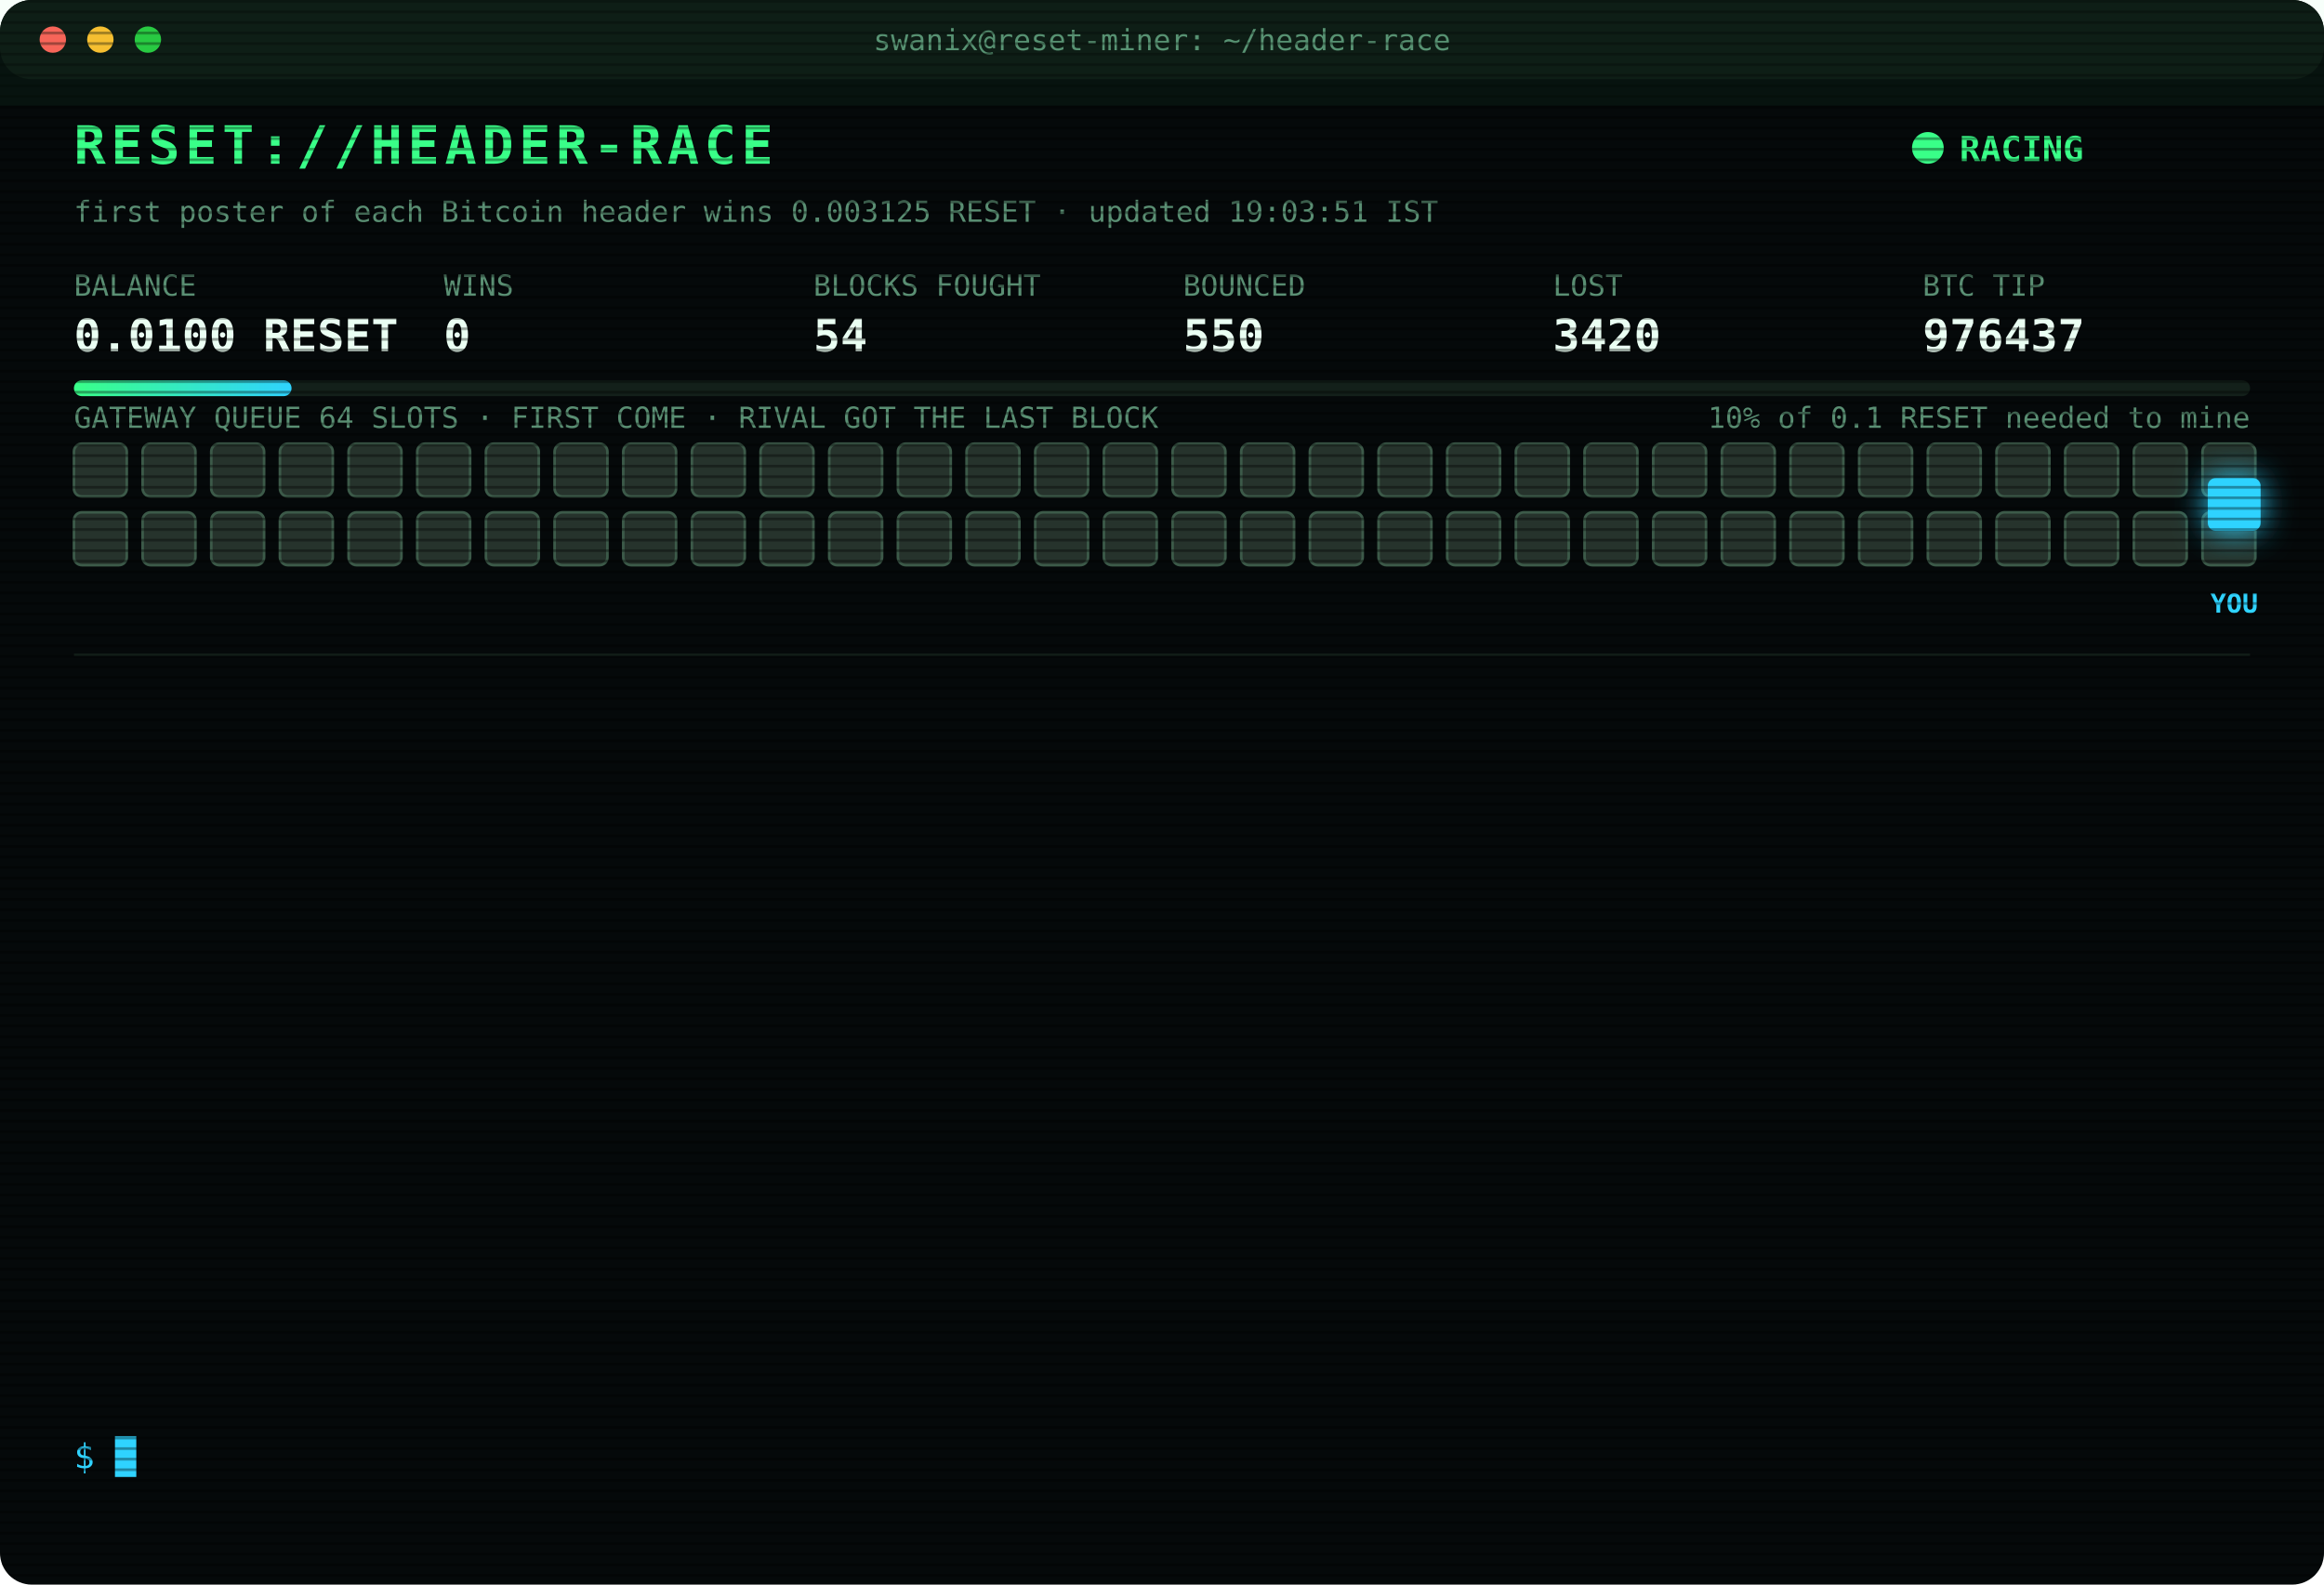
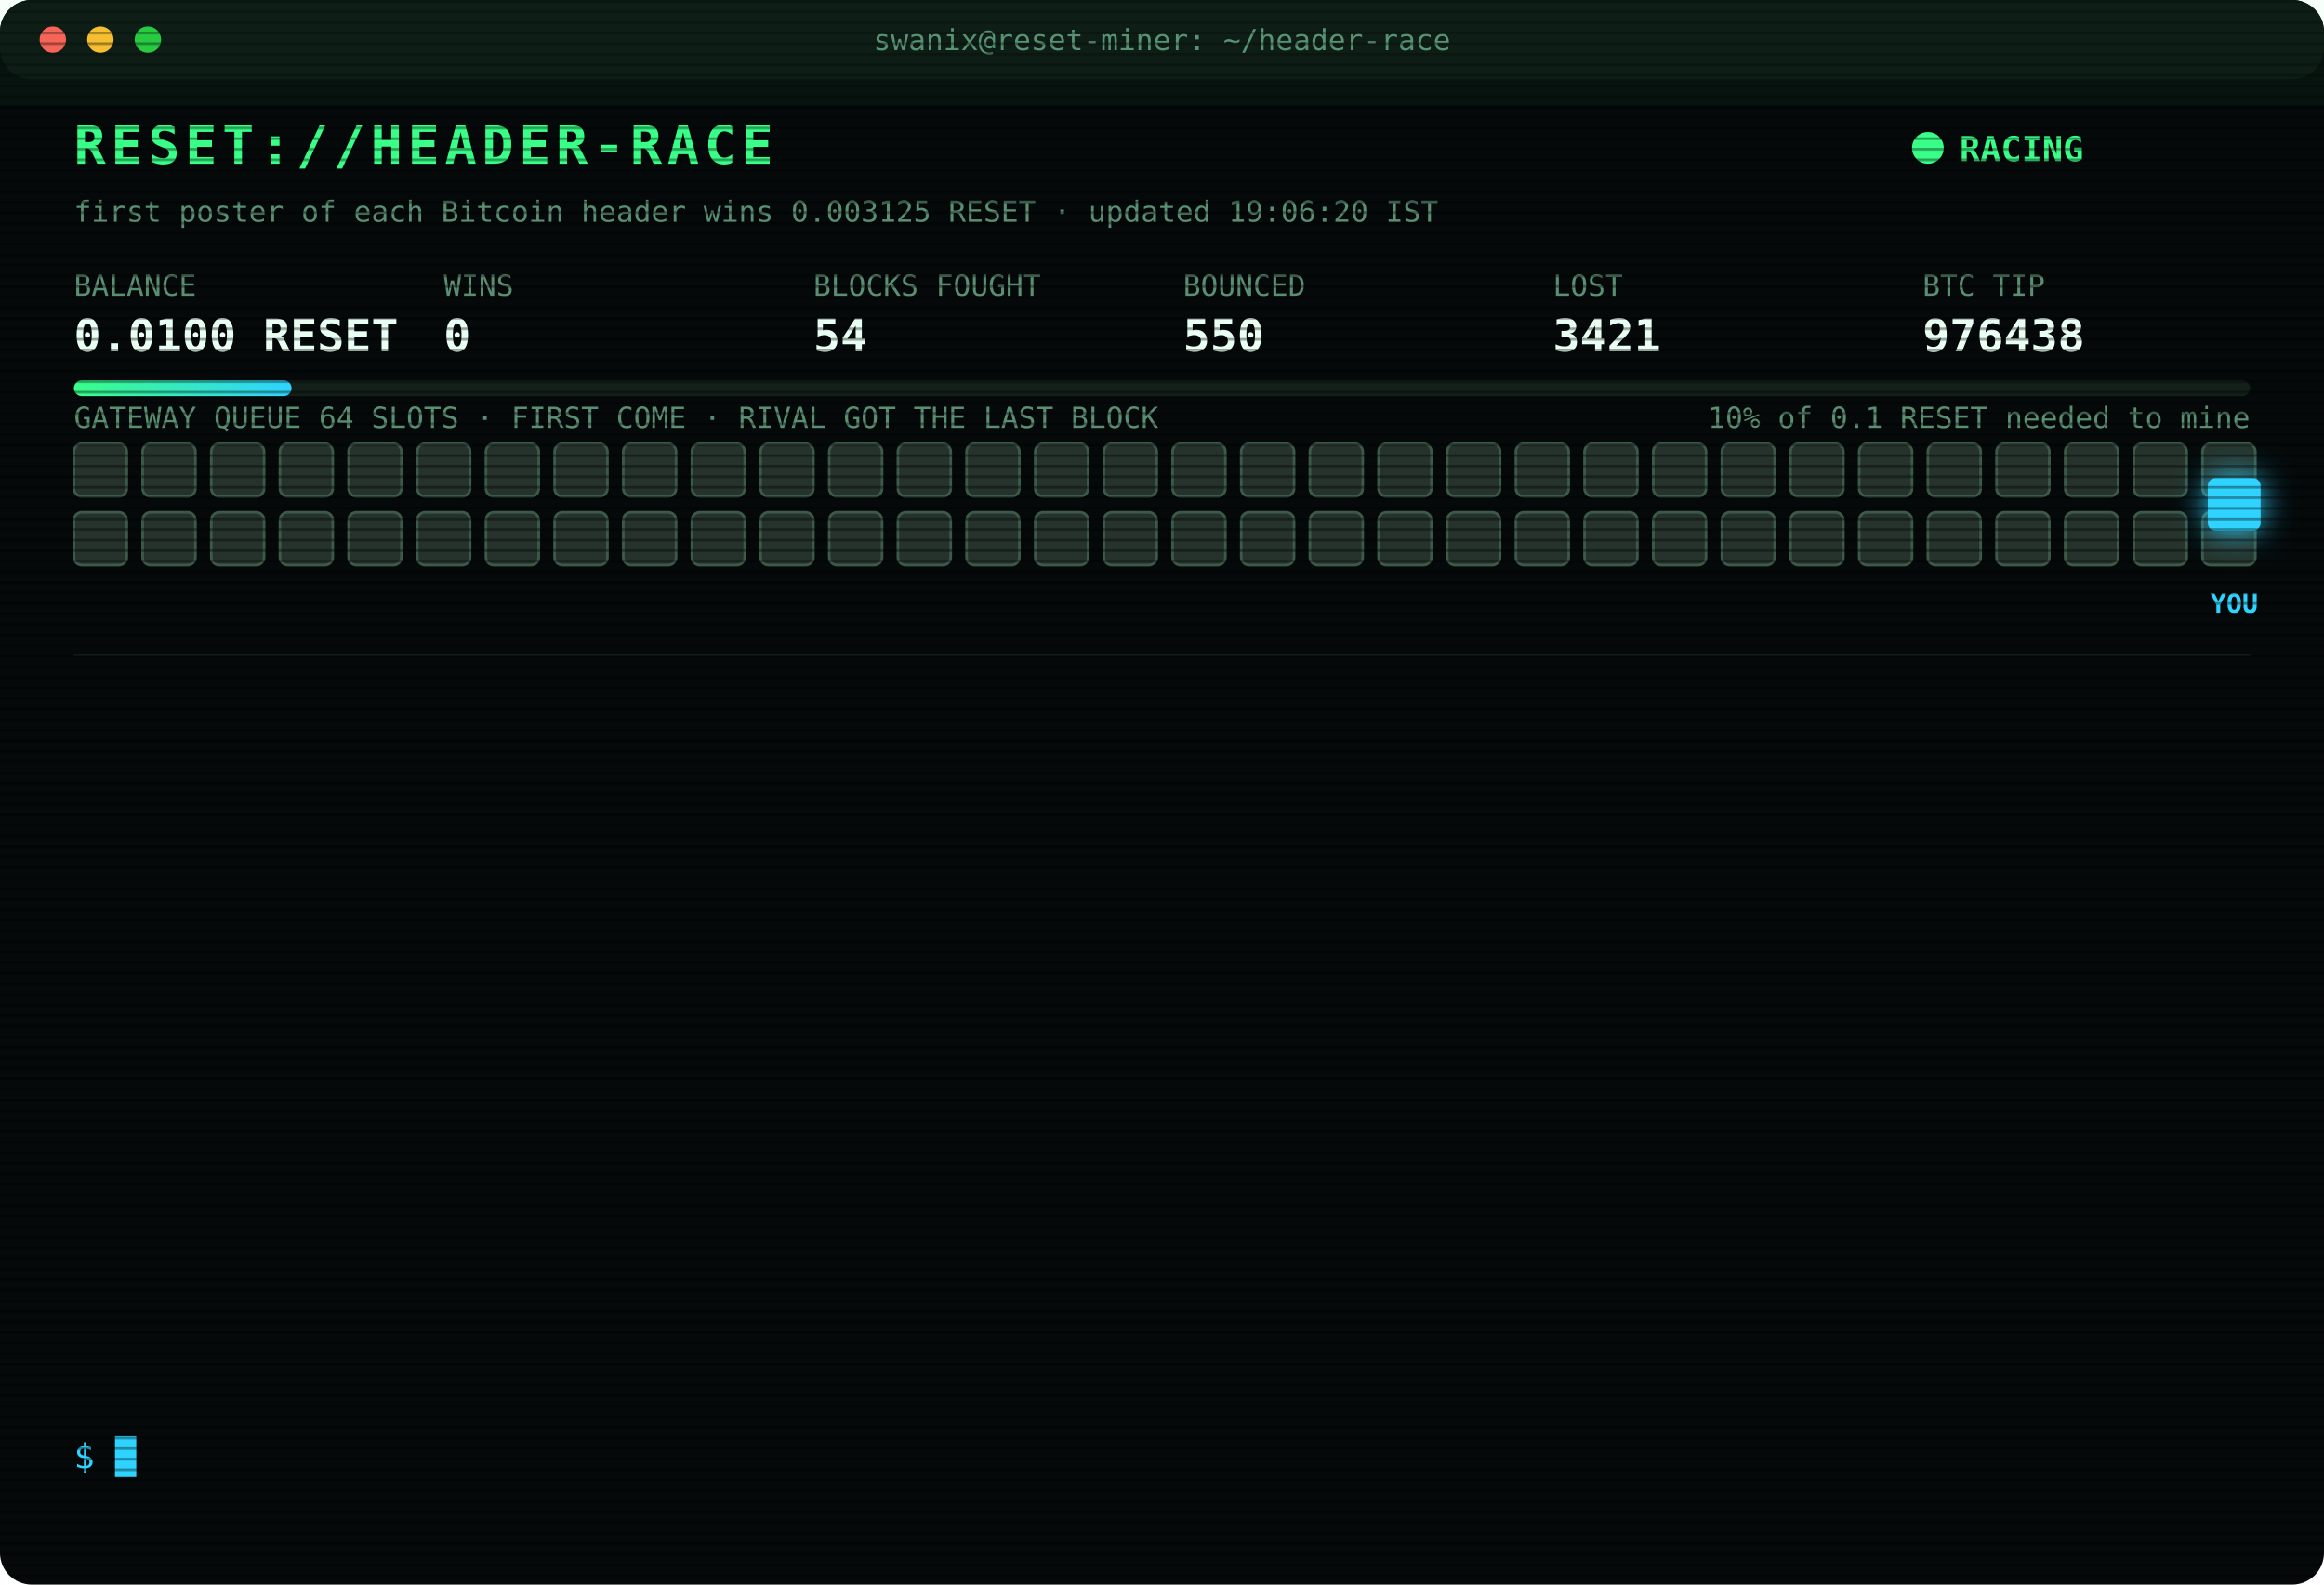
<svg xmlns="http://www.w3.org/2000/svg" width="880" height="600" viewBox="0 0 880 600" font-family="ui-monospace,SFMono-Regular,Menlo,Consolas,monospace">
  <style>
text{font-size:13px;fill:#7CFFB2}
.title{font-size:20px;font-weight:700;fill:#39FF88;letter-spacing:2px;animation:glitch 3s infinite steps(1)}
.sub{fill:#2fd3ff}.k{fill:#5a8f73;font-size:11px}.v{font-size:17px;font-weight:700;fill:#eafff3}
.ts{fill:#3f6b56}.boot{fill:#2fd3ff}.dim{fill:#5a8f73}.bad{fill:#ff4d6d}.warn{fill:#ffd23f}.mag{fill:#ff5cf0}.win{fill:#39FF88;font-weight:700}
.tag{font-size:10px;fill:#2fd3ff;font-weight:700}
.rival{fill:#26332c;stroke:#3c5a49;animation:jam 1.2s infinite alternate}
.idle{fill:#141c18;stroke:#22302a;animation:breathe 4s infinite}
.me{fill:#2fd3ff;filter:drop-shadow(0 0 6px #2fd3ff)}
.hover{animation:nudge 1.1s infinite ease-in-out}.bounce{animation:kick 1.4s infinite}
.ln{opacity:0;animation:in .4s forwards}
.cur{animation:blink 1s infinite steps(1)}
.scan{animation:scan 6s infinite linear}
.led{animation:blink 1.4s infinite}
@keyframes in{from{opacity:0;transform:translateX(-6px)}to{opacity:1;transform:none}}
@keyframes blink{50%{opacity:0}}
@keyframes jam{to{fill:#33463b}}
@keyframes breathe{50%{opacity:.4}}
@keyframes nudge{50%{transform:translateX(-10px)}}
@keyframes kick{0%,100%{transform:none}30%{transform:translateX(-14px)}55%{transform:translateX(10px) translateY(-6px)}}
@keyframes glitch{0%,92%{transform:none}93%{transform:translateX(2px);fill:#ff4d6d}95%{transform:translateX(-2px);fill:#2fd3ff}97%{transform:none}}
@keyframes scan{from{transform:translateY(-40px)}to{transform:translateY(600px)}}
</style>
  <defs>
    <pattern id="sl" width="4" height="4" patternUnits="userSpaceOnUse">
      <rect width="4" height="1" fill="#000" opacity=".35" />
    </pattern>
    <linearGradient id="bar">
      <stop offset="0" stop-color="#39FF88" />
      <stop offset="1" stop-color="#2fd3ff" />
    </linearGradient>
  </defs>
  <rect width="880" height="600" rx="12" fill="#05090a" />
  <rect width="880" height="30" rx="12" fill="#0d1512" />
  <circle cx="20" cy="15" r="5" fill="#ff5f57" />
  <circle cx="38" cy="15" r="5" fill="#febc2e" />
  <circle cx="56" cy="15" r="5" fill="#28c840" />
  <text x="440" y="19" text-anchor="middle" class="k">swanix@reset-miner: ~/header-race</text>
  <text x="28" y="62" class="title">RESET://HEADER-RACE</text>
  <circle class="led" cx="730" cy="56" r="6" fill="#39FF88" />
  <text x="742" y="61" class="win">RACING</text>
-   <text x="28" y="84" class="k">first poster of each Bitcoin header wins 0.003125 RESET · updated 19:03:51 IST</text>
+   <text x="28" y="84" class="k">first poster of each Bitcoin header wins 0.003125 RESET · updated 19:06:20 IST</text>
  <text x="28" y="112" class="k">BALANCE</text>
  <text x="28" y="133" class="v">0.0100 RESET</text>
  <text x="168" y="112" class="k">WINS</text>
  <text x="168" y="133" class="v">0</text>
  <text x="308" y="112" class="k">BLOCKS FOUGHT</text>
  <text x="308" y="133" class="v">54</text>
  <text x="448" y="112" class="k">BOUNCED</text>
  <text x="448" y="133" class="v">550</text>
  <text x="588" y="112" class="k">LOST</text>
-   <text x="588" y="133" class="v">3420</text>
+   <text x="588" y="133" class="v">3421</text>
  <text x="728" y="112" class="k">BTC TIP</text>
-   <text x="728" y="133" class="v">976437</text>
+   <text x="728" y="133" class="v">976438</text>
  <rect x="28" y="144" width="824" height="6" rx="3" fill="#13201a" />
  <rect x="28" y="144" width="82.4" height="6" rx="3" fill="url(#bar)" />
  <text x="852" y="162" text-anchor="end" class="k">10% of 0.1 RESET needed to mine</text>
  <text x="28" y="162" class="k">GATEWAY QUEUE 64 SLOTS · FIRST COME · RIVAL GOT THE LAST BLOCK</text>
  <rect class="rival" x="28" y="168" width="20" height="20" rx="3" style="animation-delay:0.00s" />
  <rect class="rival" x="54" y="168" width="20" height="20" rx="3" style="animation-delay:0.05s" />
  <rect class="rival" x="80" y="168" width="20" height="20" rx="3" style="animation-delay:0.10s" />
  <rect class="rival" x="106" y="168" width="20" height="20" rx="3" style="animation-delay:0.15s" />
  <rect class="rival" x="132" y="168" width="20" height="20" rx="3" style="animation-delay:0.20s" />
  <rect class="rival" x="158" y="168" width="20" height="20" rx="3" style="animation-delay:0.25s" />
  <rect class="rival" x="184" y="168" width="20" height="20" rx="3" style="animation-delay:0.30s" />
  <rect class="rival" x="210" y="168" width="20" height="20" rx="3" style="animation-delay:0.35s" />
  <rect class="rival" x="236" y="168" width="20" height="20" rx="3" style="animation-delay:0.40s" />
  <rect class="rival" x="262" y="168" width="20" height="20" rx="3" style="animation-delay:0.45s" />
  <rect class="rival" x="288" y="168" width="20" height="20" rx="3" style="animation-delay:0.50s" />
  <rect class="rival" x="314" y="168" width="20" height="20" rx="3" style="animation-delay:0.55s" />
  <rect class="rival" x="340" y="168" width="20" height="20" rx="3" style="animation-delay:0.60s" />
  <rect class="rival" x="366" y="168" width="20" height="20" rx="3" style="animation-delay:0.65s" />
  <rect class="rival" x="392" y="168" width="20" height="20" rx="3" style="animation-delay:0.70s" />
  <rect class="rival" x="418" y="168" width="20" height="20" rx="3" style="animation-delay:0.75s" />
  <rect class="rival" x="444" y="168" width="20" height="20" rx="3" style="animation-delay:0.80s" />
  <rect class="rival" x="470" y="168" width="20" height="20" rx="3" style="animation-delay:0.85s" />
  <rect class="rival" x="496" y="168" width="20" height="20" rx="3" style="animation-delay:0.90s" />
  <rect class="rival" x="522" y="168" width="20" height="20" rx="3" style="animation-delay:0.95s" />
  <rect class="rival" x="548" y="168" width="20" height="20" rx="3" style="animation-delay:1.00s" />
  <rect class="rival" x="574" y="168" width="20" height="20" rx="3" style="animation-delay:1.05s" />
  <rect class="rival" x="600" y="168" width="20" height="20" rx="3" style="animation-delay:1.10s" />
  <rect class="rival" x="626" y="168" width="20" height="20" rx="3" style="animation-delay:1.15s" />
  <rect class="rival" x="652" y="168" width="20" height="20" rx="3" style="animation-delay:1.20s" />
  <rect class="rival" x="678" y="168" width="20" height="20" rx="3" style="animation-delay:1.25s" />
  <rect class="rival" x="704" y="168" width="20" height="20" rx="3" style="animation-delay:1.30s" />
  <rect class="rival" x="730" y="168" width="20" height="20" rx="3" style="animation-delay:1.35s" />
  <rect class="rival" x="756" y="168" width="20" height="20" rx="3" style="animation-delay:1.40s" />
  <rect class="rival" x="782" y="168" width="20" height="20" rx="3" style="animation-delay:1.45s" />
  <rect class="rival" x="808" y="168" width="20" height="20" rx="3" style="animation-delay:1.50s" />
  <rect class="rival" x="834" y="168" width="20" height="20" rx="3" style="animation-delay:1.55s" />
  <rect class="rival" x="28" y="194" width="20" height="20" rx="3" style="animation-delay:1.60s" />
  <rect class="rival" x="54" y="194" width="20" height="20" rx="3" style="animation-delay:1.65s" />
  <rect class="rival" x="80" y="194" width="20" height="20" rx="3" style="animation-delay:1.70s" />
  <rect class="rival" x="106" y="194" width="20" height="20" rx="3" style="animation-delay:1.75s" />
  <rect class="rival" x="132" y="194" width="20" height="20" rx="3" style="animation-delay:1.80s" />
  <rect class="rival" x="158" y="194" width="20" height="20" rx="3" style="animation-delay:1.85s" />
  <rect class="rival" x="184" y="194" width="20" height="20" rx="3" style="animation-delay:1.90s" />
  <rect class="rival" x="210" y="194" width="20" height="20" rx="3" style="animation-delay:1.95s" />
  <rect class="rival" x="236" y="194" width="20" height="20" rx="3" style="animation-delay:2.00s" />
  <rect class="rival" x="262" y="194" width="20" height="20" rx="3" style="animation-delay:2.05s" />
  <rect class="rival" x="288" y="194" width="20" height="20" rx="3" style="animation-delay:2.10s" />
  <rect class="rival" x="314" y="194" width="20" height="20" rx="3" style="animation-delay:2.15s" />
  <rect class="rival" x="340" y="194" width="20" height="20" rx="3" style="animation-delay:2.20s" />
  <rect class="rival" x="366" y="194" width="20" height="20" rx="3" style="animation-delay:2.25s" />
  <rect class="rival" x="392" y="194" width="20" height="20" rx="3" style="animation-delay:2.30s" />
  <rect class="rival" x="418" y="194" width="20" height="20" rx="3" style="animation-delay:2.35s" />
  <rect class="rival" x="444" y="194" width="20" height="20" rx="3" style="animation-delay:2.40s" />
  <rect class="rival" x="470" y="194" width="20" height="20" rx="3" style="animation-delay:2.45s" />
  <rect class="rival" x="496" y="194" width="20" height="20" rx="3" style="animation-delay:2.50s" />
  <rect class="rival" x="522" y="194" width="20" height="20" rx="3" style="animation-delay:2.55s" />
  <rect class="rival" x="548" y="194" width="20" height="20" rx="3" style="animation-delay:2.60s" />
  <rect class="rival" x="574" y="194" width="20" height="20" rx="3" style="animation-delay:2.65s" />
  <rect class="rival" x="600" y="194" width="20" height="20" rx="3" style="animation-delay:2.70s" />
  <rect class="rival" x="626" y="194" width="20" height="20" rx="3" style="animation-delay:2.75s" />
  <rect class="rival" x="652" y="194" width="20" height="20" rx="3" style="animation-delay:2.80s" />
  <rect class="rival" x="678" y="194" width="20" height="20" rx="3" style="animation-delay:2.85s" />
  <rect class="rival" x="704" y="194" width="20" height="20" rx="3" style="animation-delay:2.90s" />
  <rect class="rival" x="730" y="194" width="20" height="20" rx="3" style="animation-delay:2.95s" />
  <rect class="rival" x="756" y="194" width="20" height="20" rx="3" style="animation-delay:3.00s" />
  <rect class="rival" x="782" y="194" width="20" height="20" rx="3" style="animation-delay:3.05s" />
  <rect class="rival" x="808" y="194" width="20" height="20" rx="3" style="animation-delay:3.10s" />
  <rect class="rival" x="834" y="194" width="20" height="20" rx="3" style="animation-delay:3.15s" />
  <g class="hover">
    <rect class="me" x="836" y="181" width="20" height="20" rx="3" />
    <text class="tag" x="846" y="232" text-anchor="middle">YOU</text>
  </g>
  <line x1="28" x2="852" y1="248" y2="248" stroke="#13201a" />
  <g class="ln" style="animation-delay:0.40s">
-     <text x="28" y="270" class="ts">17:16:08</text>
-     <text x="104" y="270" class="bad">[LOST] #976426 taken by a rival miner</text>
+     <text x="28" y="270" class="ts">17:20:30</text>
+     <text x="104" y="270" class="bad">[LOST] #976427 taken by a rival miner</text>
  </g>
  <g class="ln" style="animation-delay:0.65s">
-     <text x="28" y="292" class="ts">17:20:30</text>
-     <text x="104" y="292" class="bad">[LOST] #976427 taken by a rival miner</text>
+     <text x="28" y="292" class="ts">17:21:32</text>
+     <text x="104" y="292" class="bad">[LOST] #976428 taken by a rival miner</text>
  </g>
  <g class="ln" style="animation-delay:0.90s">
-     <text x="28" y="314" class="ts">17:21:32</text>
-     <text x="104" y="314" class="bad">[LOST] #976428 taken by a rival miner</text>
+     <text x="28" y="314" class="ts">17:24:13</text>
+     <text x="104" y="314" class="bad">[LOST] #976429 taken by a rival miner</text>
  </g>
  <g class="ln" style="animation-delay:1.15s">
-     <text x="28" y="336" class="ts">17:24:13</text>
-     <text x="104" y="336" class="bad">[LOST] #976429 taken by a rival miner</text>
+     <text x="28" y="336" class="ts">17:53:23</text>
+     <text x="104" y="336" class="bad">[LOST] #976430 taken by a rival miner</text>
  </g>
  <g class="ln" style="animation-delay:1.40s">
-     <text x="28" y="358" class="ts">17:53:23</text>
-     <text x="104" y="358" class="bad">[LOST] #976430 taken by a rival miner</text>
+     <text x="28" y="358" class="ts">18:11:49</text>
+     <text x="104" y="358" class="bad">[LOST] #976431 taken by a rival miner</text>
  </g>
  <g class="ln" style="animation-delay:1.65s">
-     <text x="28" y="380" class="ts">18:11:49</text>
-     <text x="104" y="380" class="bad">[LOST] #976431 taken by a rival miner</text>
+     <text x="28" y="380" class="ts">18:23:58</text>
+     <text x="104" y="380" class="bad">[LOST] #976432 taken by a rival miner</text>
  </g>
  <g class="ln" style="animation-delay:1.90s">
-     <text x="28" y="402" class="ts">18:23:58</text>
-     <text x="104" y="402" class="bad">[LOST] #976432 taken by a rival miner</text>
+     <text x="28" y="402" class="ts">18:40:48</text>
+     <text x="104" y="402" class="dim">[STINT END] calls 773 · wins 0</text>
  </g>
  <g class="ln" style="animation-delay:2.15s">
-     <text x="28" y="424" class="ts">18:40:48</text>
-     <text x="104" y="424" class="dim">[STINT END] calls 773 · wins 0</text>
+     <text x="28" y="424" class="ts">18:45:29</text>
+     <text x="104" y="424" class="boot">[BOOT] racer v3 online · 3 feeds · stint 340m</text>
  </g>
  <g class="ln" style="animation-delay:2.40s">
-     <text x="28" y="446" class="ts">18:45:29</text>
-     <text x="104" y="446" class="boot">[BOOT] racer v3 online · 3 feeds · stint 340m</text>
+     <text x="28" y="446" class="ts">18:47:14</text>
+     <text x="104" y="446" class="bad">[LOST] #976434 taken by a rival miner</text>
  </g>
  <g class="ln" style="animation-delay:2.65s">
-     <text x="28" y="468" class="ts">18:47:14</text>
-     <text x="104" y="468" class="bad">[LOST] #976434 taken by a rival miner</text>
+     <text x="28" y="468" class="ts">18:50:36</text>
+     <text x="104" y="468" class="bad">[LOST] #976435 taken by a rival miner</text>
  </g>
  <g class="ln" style="animation-delay:2.90s">
-     <text x="28" y="490" class="ts">18:50:36</text>
-     <text x="104" y="490" class="bad">[LOST] #976435 taken by a rival miner</text>
+     <text x="28" y="490" class="ts">18:59:07</text>
+     <text x="104" y="490" class="bad">[LOST] #976436 taken by a rival miner</text>
  </g>
  <g class="ln" style="animation-delay:3.15s">
-     <text x="28" y="512" class="ts">18:59:07</text>
-     <text x="104" y="512" class="bad">[LOST] #976436 taken by a rival miner</text>
+     <text x="28" y="512" class="ts">19:03:51</text>
+     <text x="104" y="512" class="bad">[LOST] #976437 taken by a rival miner</text>
  </g>
  <g class="ln" style="animation-delay:3.40s">
-     <text x="28" y="534" class="ts">19:03:51</text>
-     <text x="104" y="534" class="bad">[LOST] #976437 taken by a rival miner</text>
+     <text x="28" y="534" class="ts">19:06:20</text>
+     <text x="104" y="534" class="bad">[LOST] #976438 taken by a rival miner</text>
  </g>
  <text x="28" y="556" class="sub">$ <tspan class="cur">█</tspan>
  </text>
  <rect width="880" height="600" rx="12" fill="url(#sl)" pointer-events="none" />
  <rect class="scan" width="880" height="40" fill="#39FF88" opacity=".04" />
</svg>
